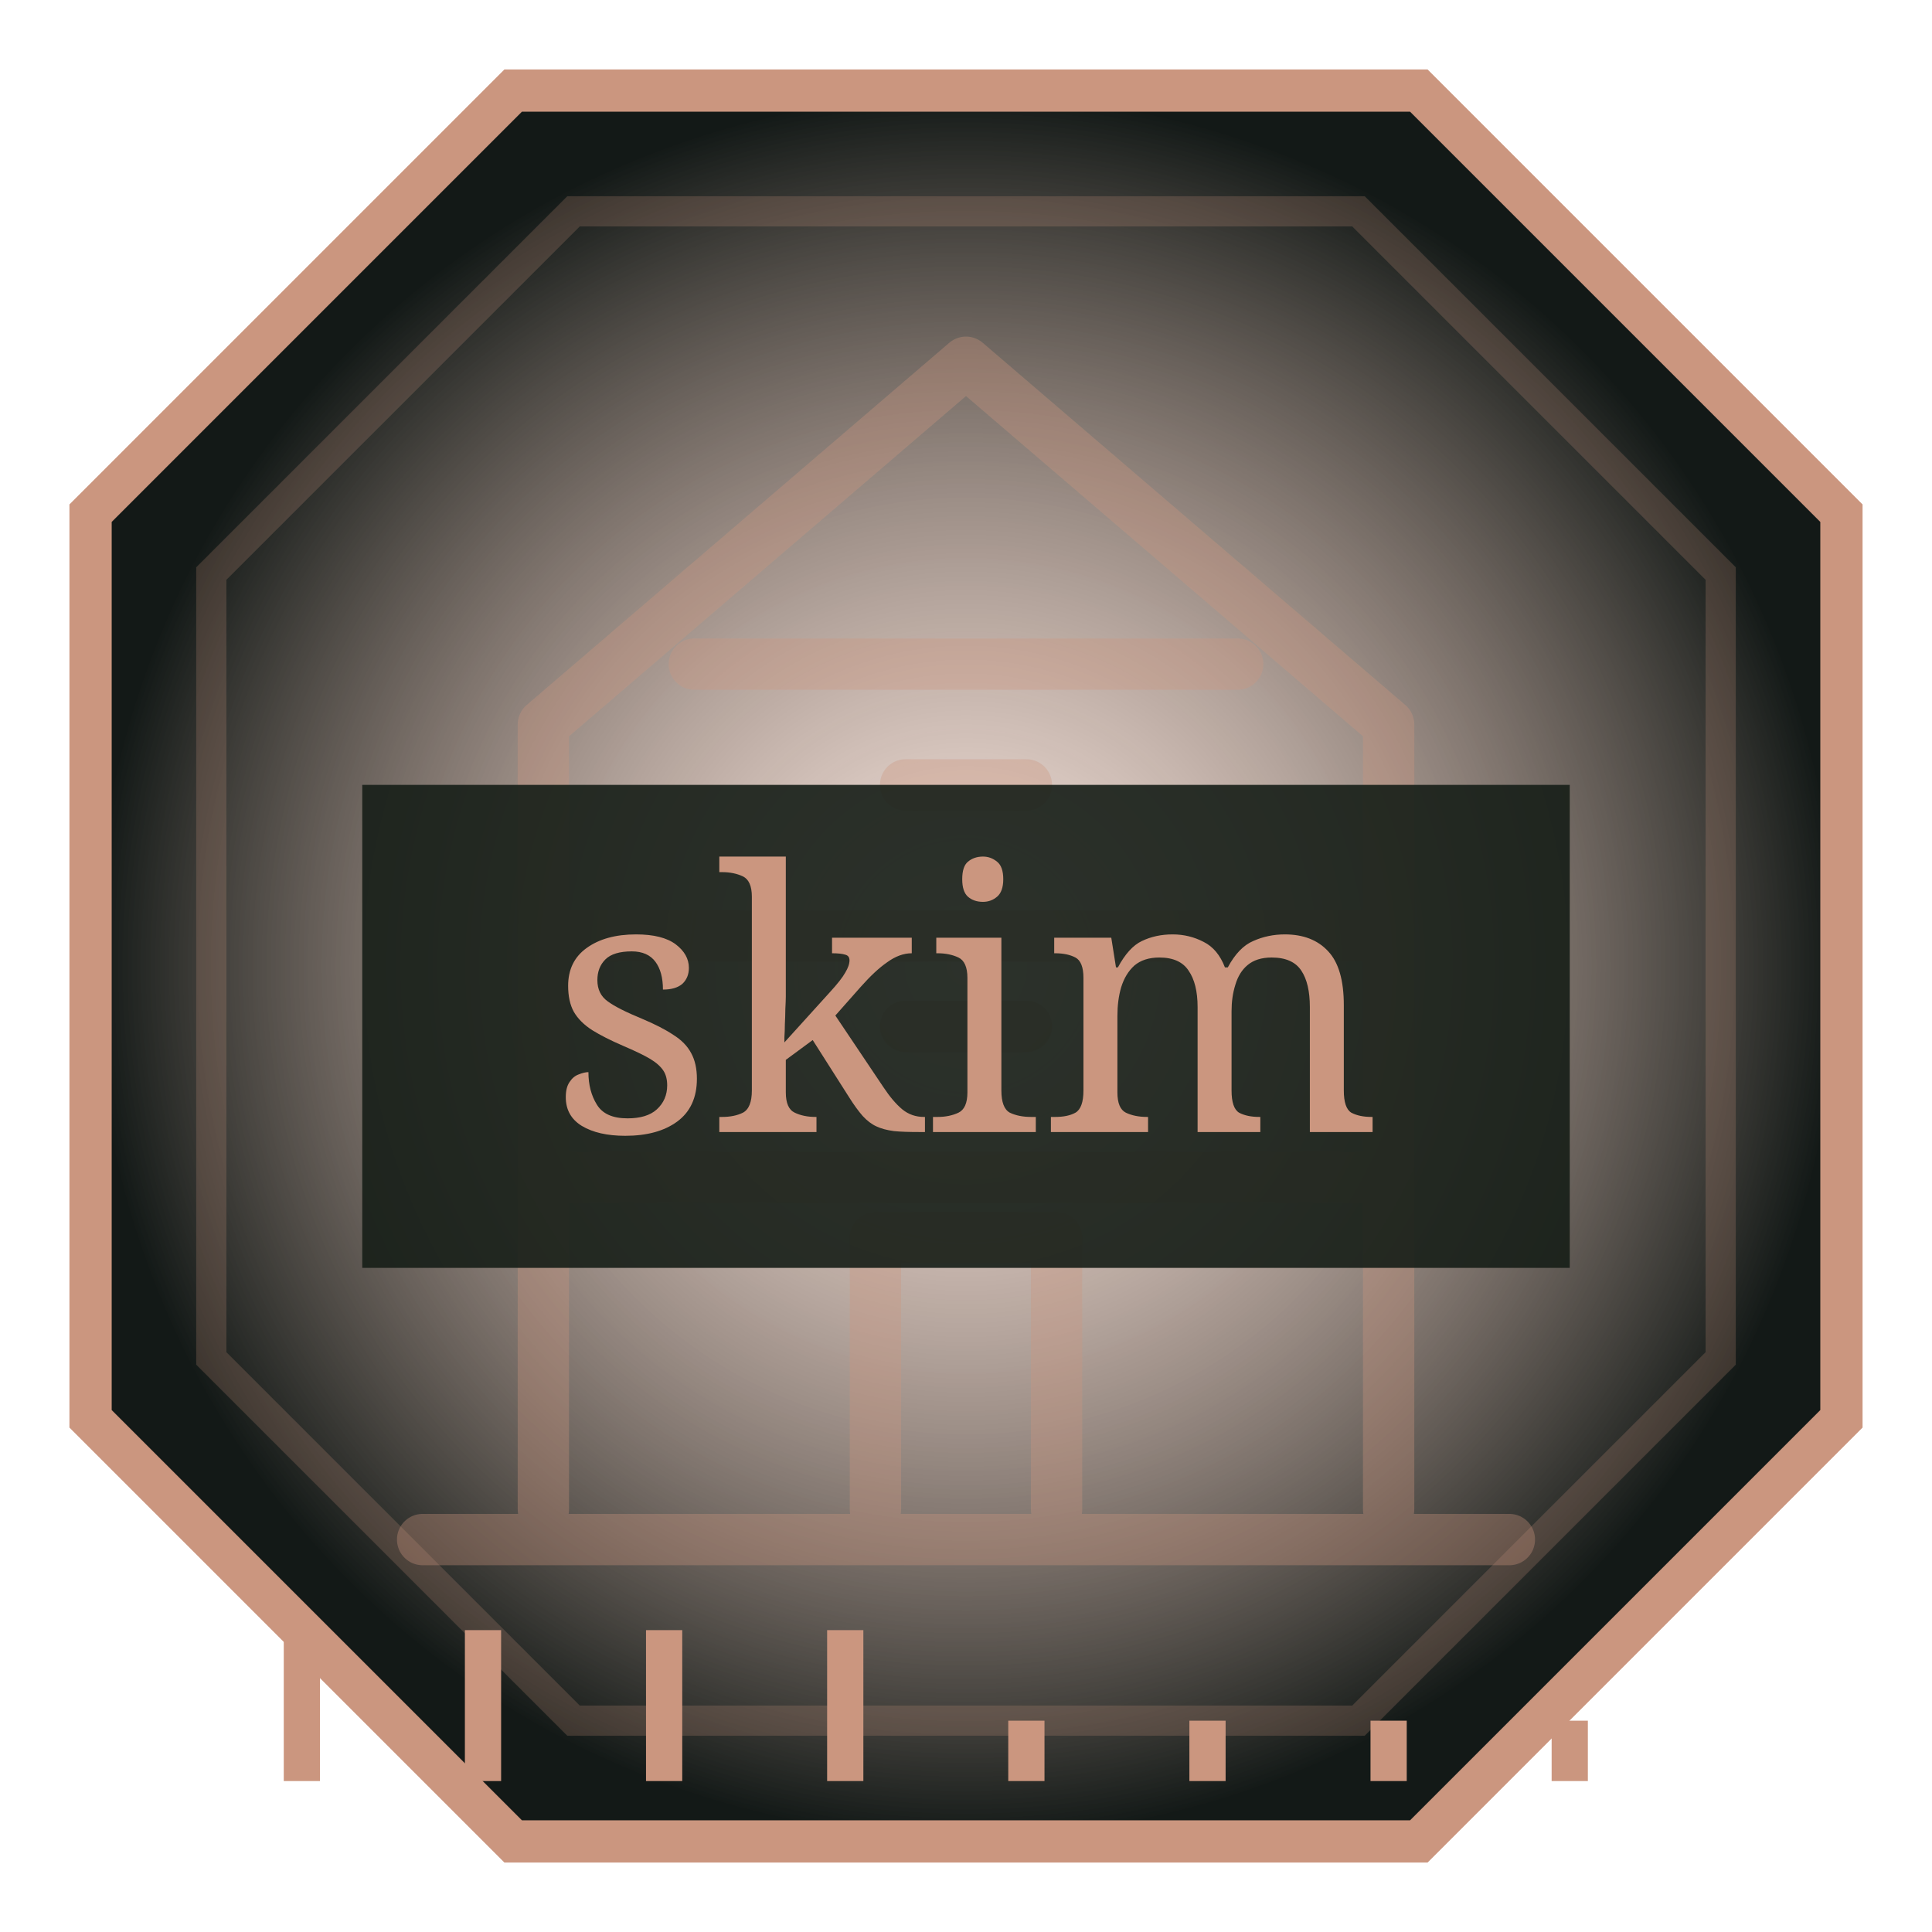
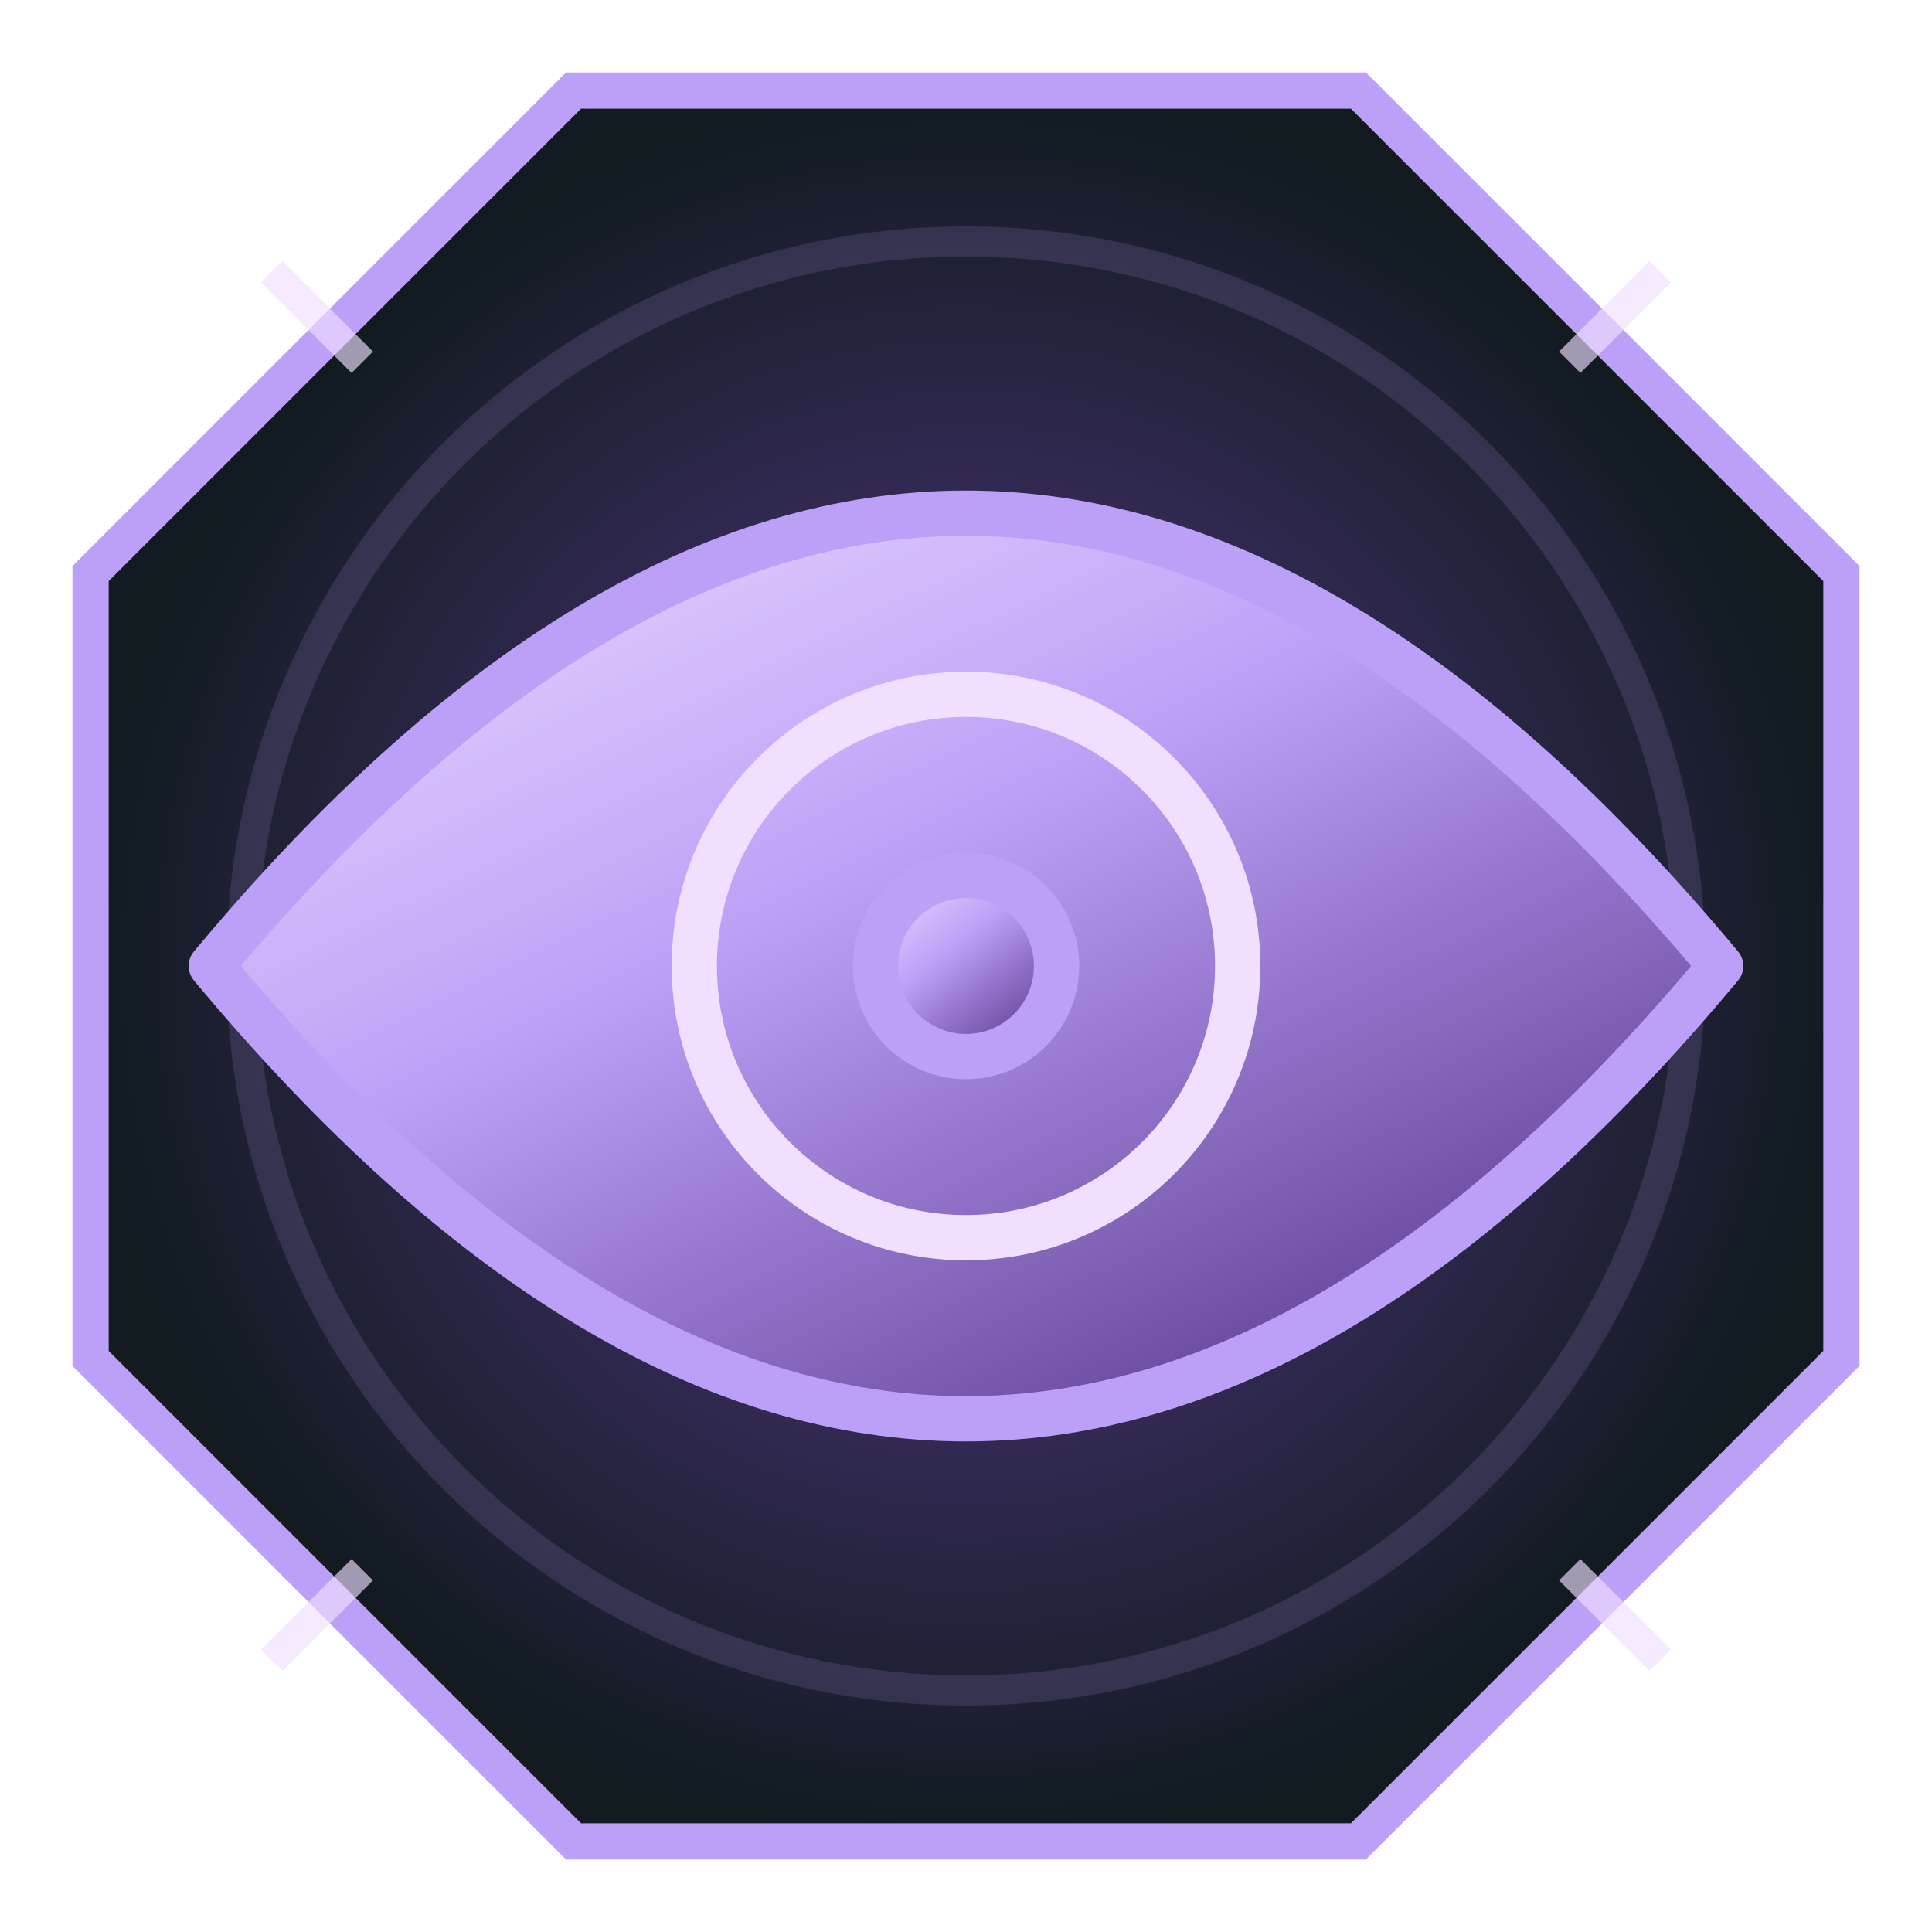
- <svg xmlns="http://www.w3.org/2000/svg" viewBox="0 0 64 64">
+ <svg xmlns="http://www.w3.org/2000/svg" viewBox="0 0 64 64" data-motif="eye" data-palette="violet">
  <defs>
    <radialGradient id="bg">
-       <stop stop-color="#cb967f" stop-opacity=".26" />
-       <stop offset="1" stop-color="#131917" />
+       <stop stop-color="#593a8d" />
+       <stop offset="1" stop-color="#111b20" />
    </radialGradient>
+     <linearGradient id="art" x2=".8" y2="1">
+       <stop stop-color="#f0dfff" />
+       <stop offset=".45" stop-color="#bca0f7" />
+       <stop offset="1" stop-color="#593a8d" />
+     </linearGradient>
  </defs>
-   <path d="M17 3h30l14 14v30L47 61H17L3 47V17z" fill="url(#bg)" stroke="#cb967f" stroke-width="1.4" />
-   <path d="M19 7h26l12 12v26L45 57H19L7 45V19z" fill="none" stroke="#cb967f" opacity=".22" />
-   <g fill="none" stroke="#cb967f" stroke-width="1.7" stroke-linejoin="round" stroke-linecap="round" opacity=".35">
-     <path d="M18 50V24l14-12 14 12v26M23 22h18M18 31h28M18 39h28M14 51h36M29 50V41h6v9M30 26h4M30 34h4" />
+   <g fill="url(#bg)" stroke="#bca0f7" stroke-width="1.2">
+     <path d="M19 3h26l16 16v26L45 61H19L3 45V19Z" />
  </g>
-   <path d="M12 26h40v16H12z" fill="#161e17" opacity=".9" />
-   <text x="32" y="37.5" fill="#cb967f" font-size="12" font-family="Georgia,serif" text-anchor="middle">skim</text>
-   <g fill="none" stroke="#cb967f" stroke-width="1.2">
-     <path d="M10 59v-5" />
-     <path d="M16 59v-5" />
-     <path d="M22 59v-5" />
-     <path d="M28 59v-5" />
-     <path d="M34 59v-2" />
-     <path d="M40 59v-2" />
-     <path d="M46 59v-2" />
-     <path d="M52 59v-2" />
+   <circle cx="32" cy="32" r="24" fill="none" stroke="#bca0f7" opacity=".15" />
+   <path d="m9 9 3 3m40 40 3 3M9 55l3-3M52 12l3-3" stroke="#f0dfff" opacity=".65" />
+   <style>.shine{fill:none;stroke:#f0dfff;stroke-width:1.5}</style>
+   <g fill="url(#art)" stroke="#bca0f7" stroke-width="1.5" stroke-linecap="round" stroke-linejoin="round">
+     <path d="M7 32q25-30 50 0-25 30-50 0Z" />
+     <circle class="shine" cx="32" cy="32" r="9" />
+     <circle cx="32" cy="32" r="3" />
  </g>
</svg>
